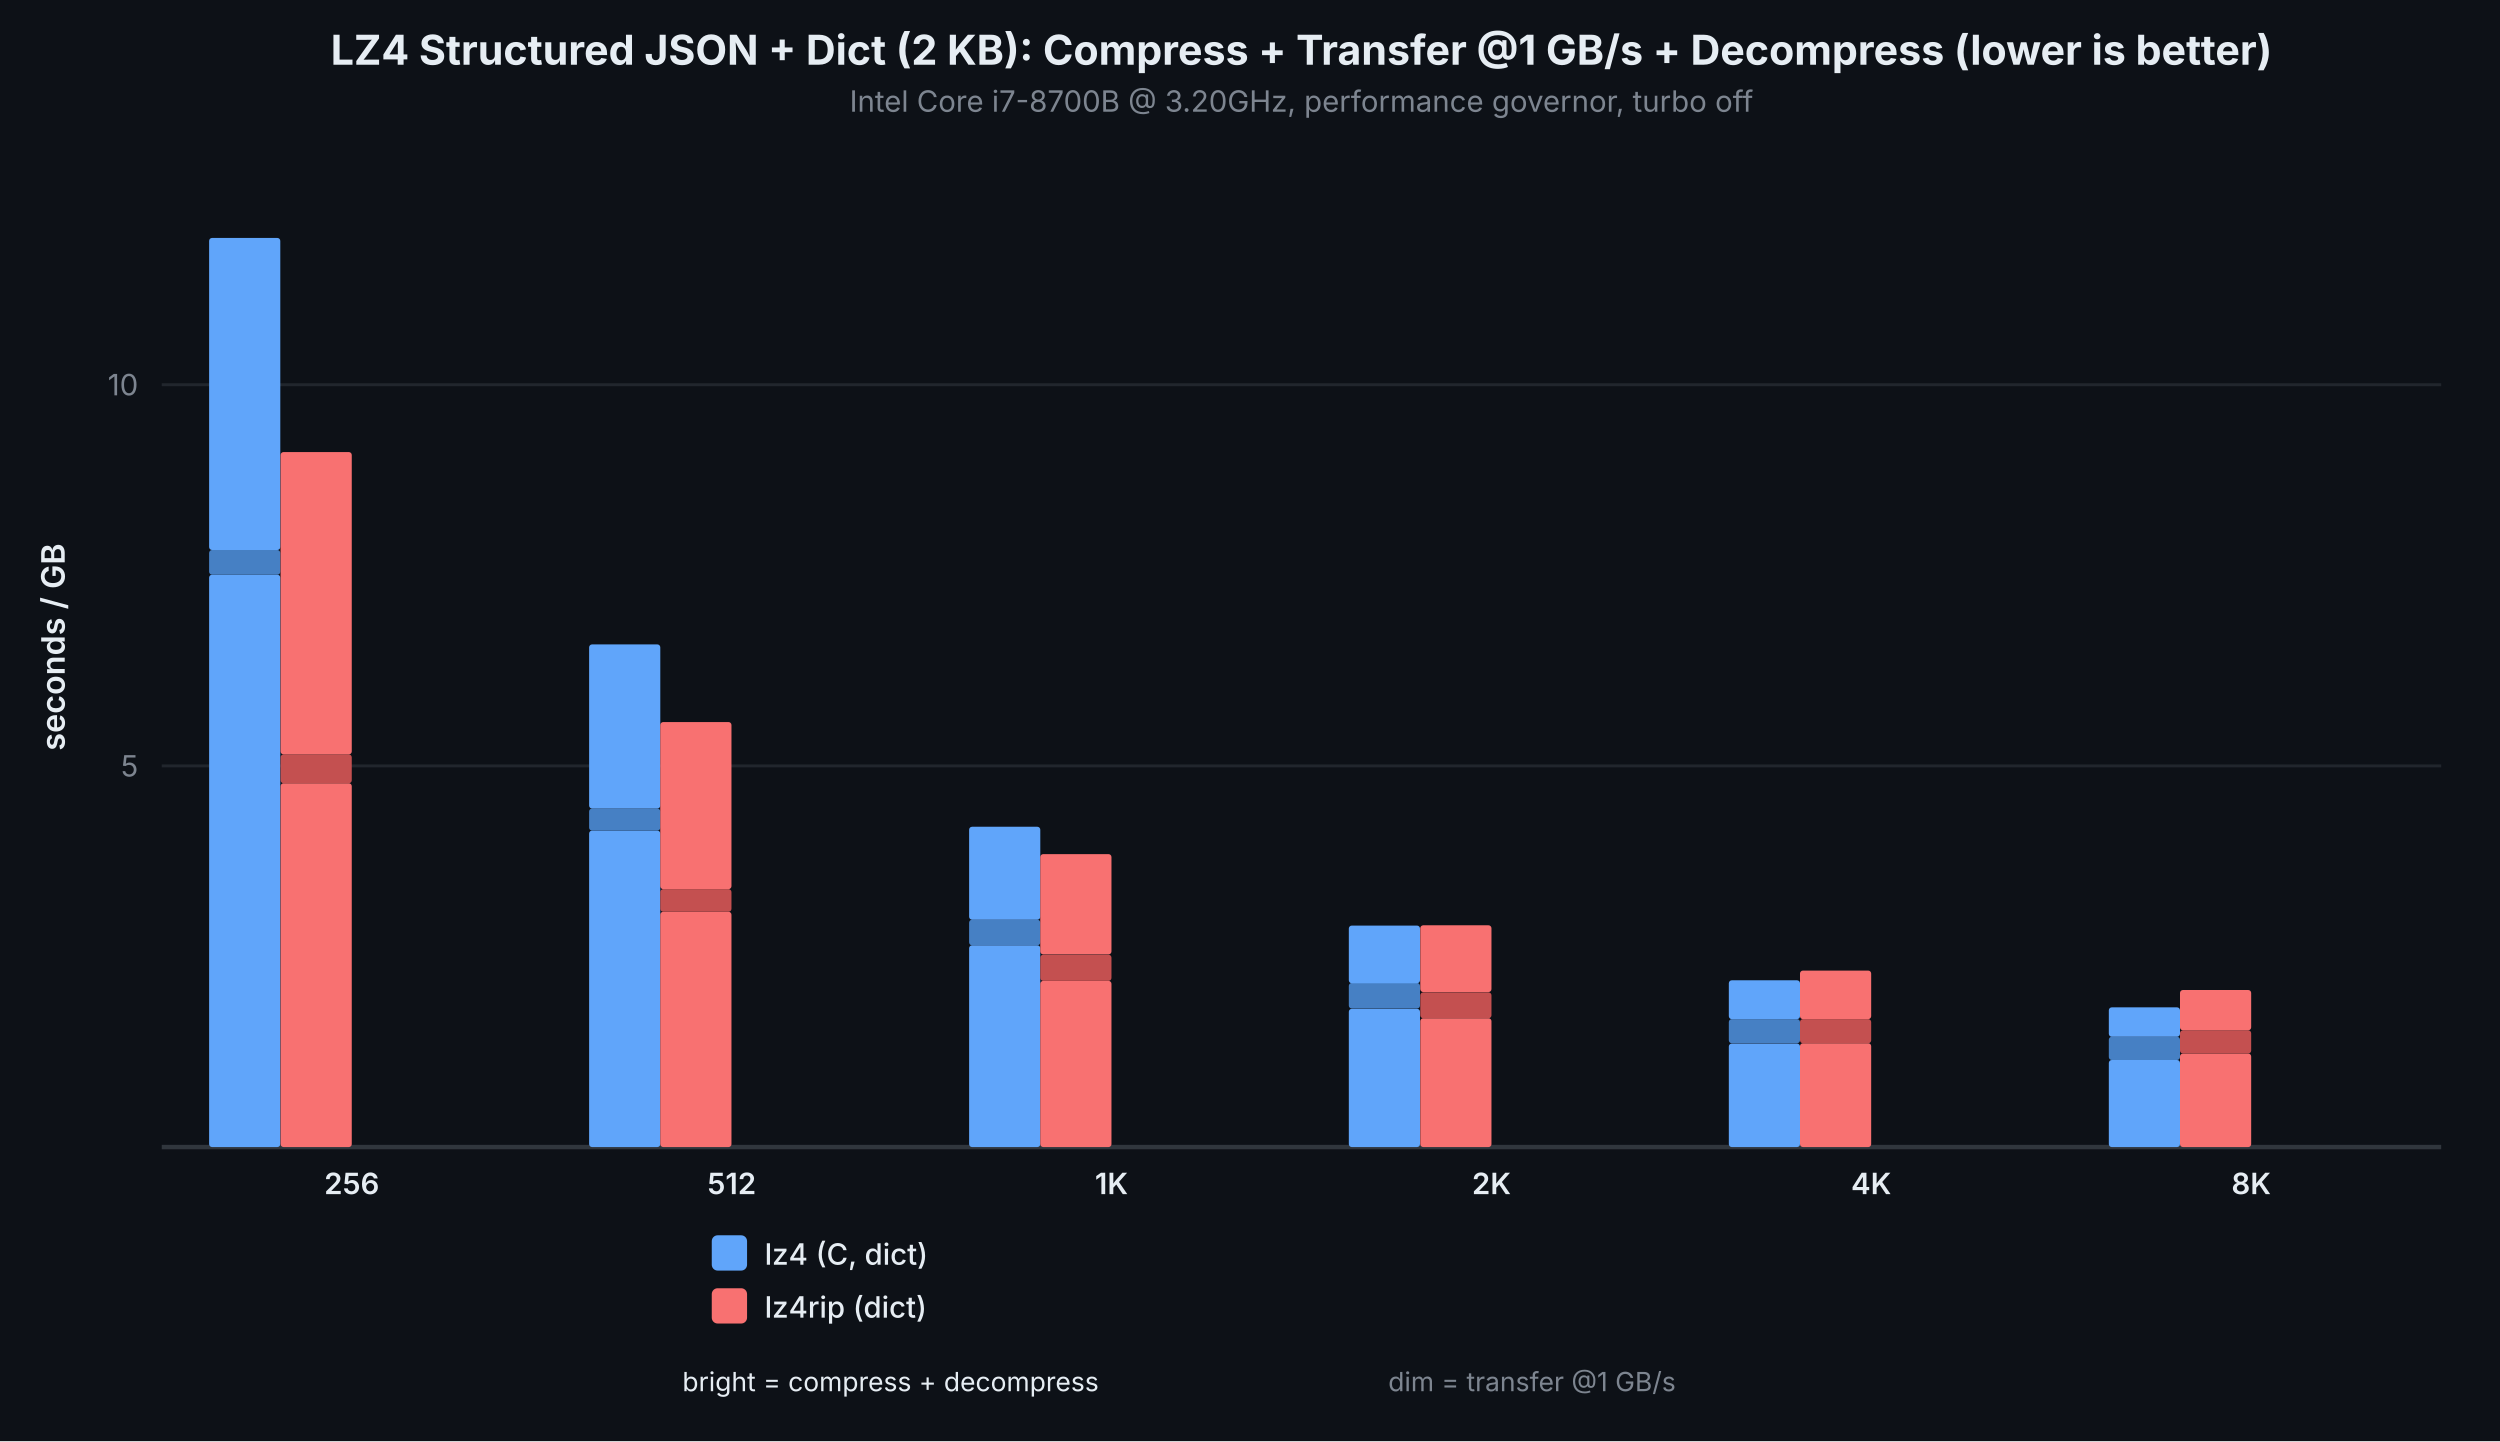
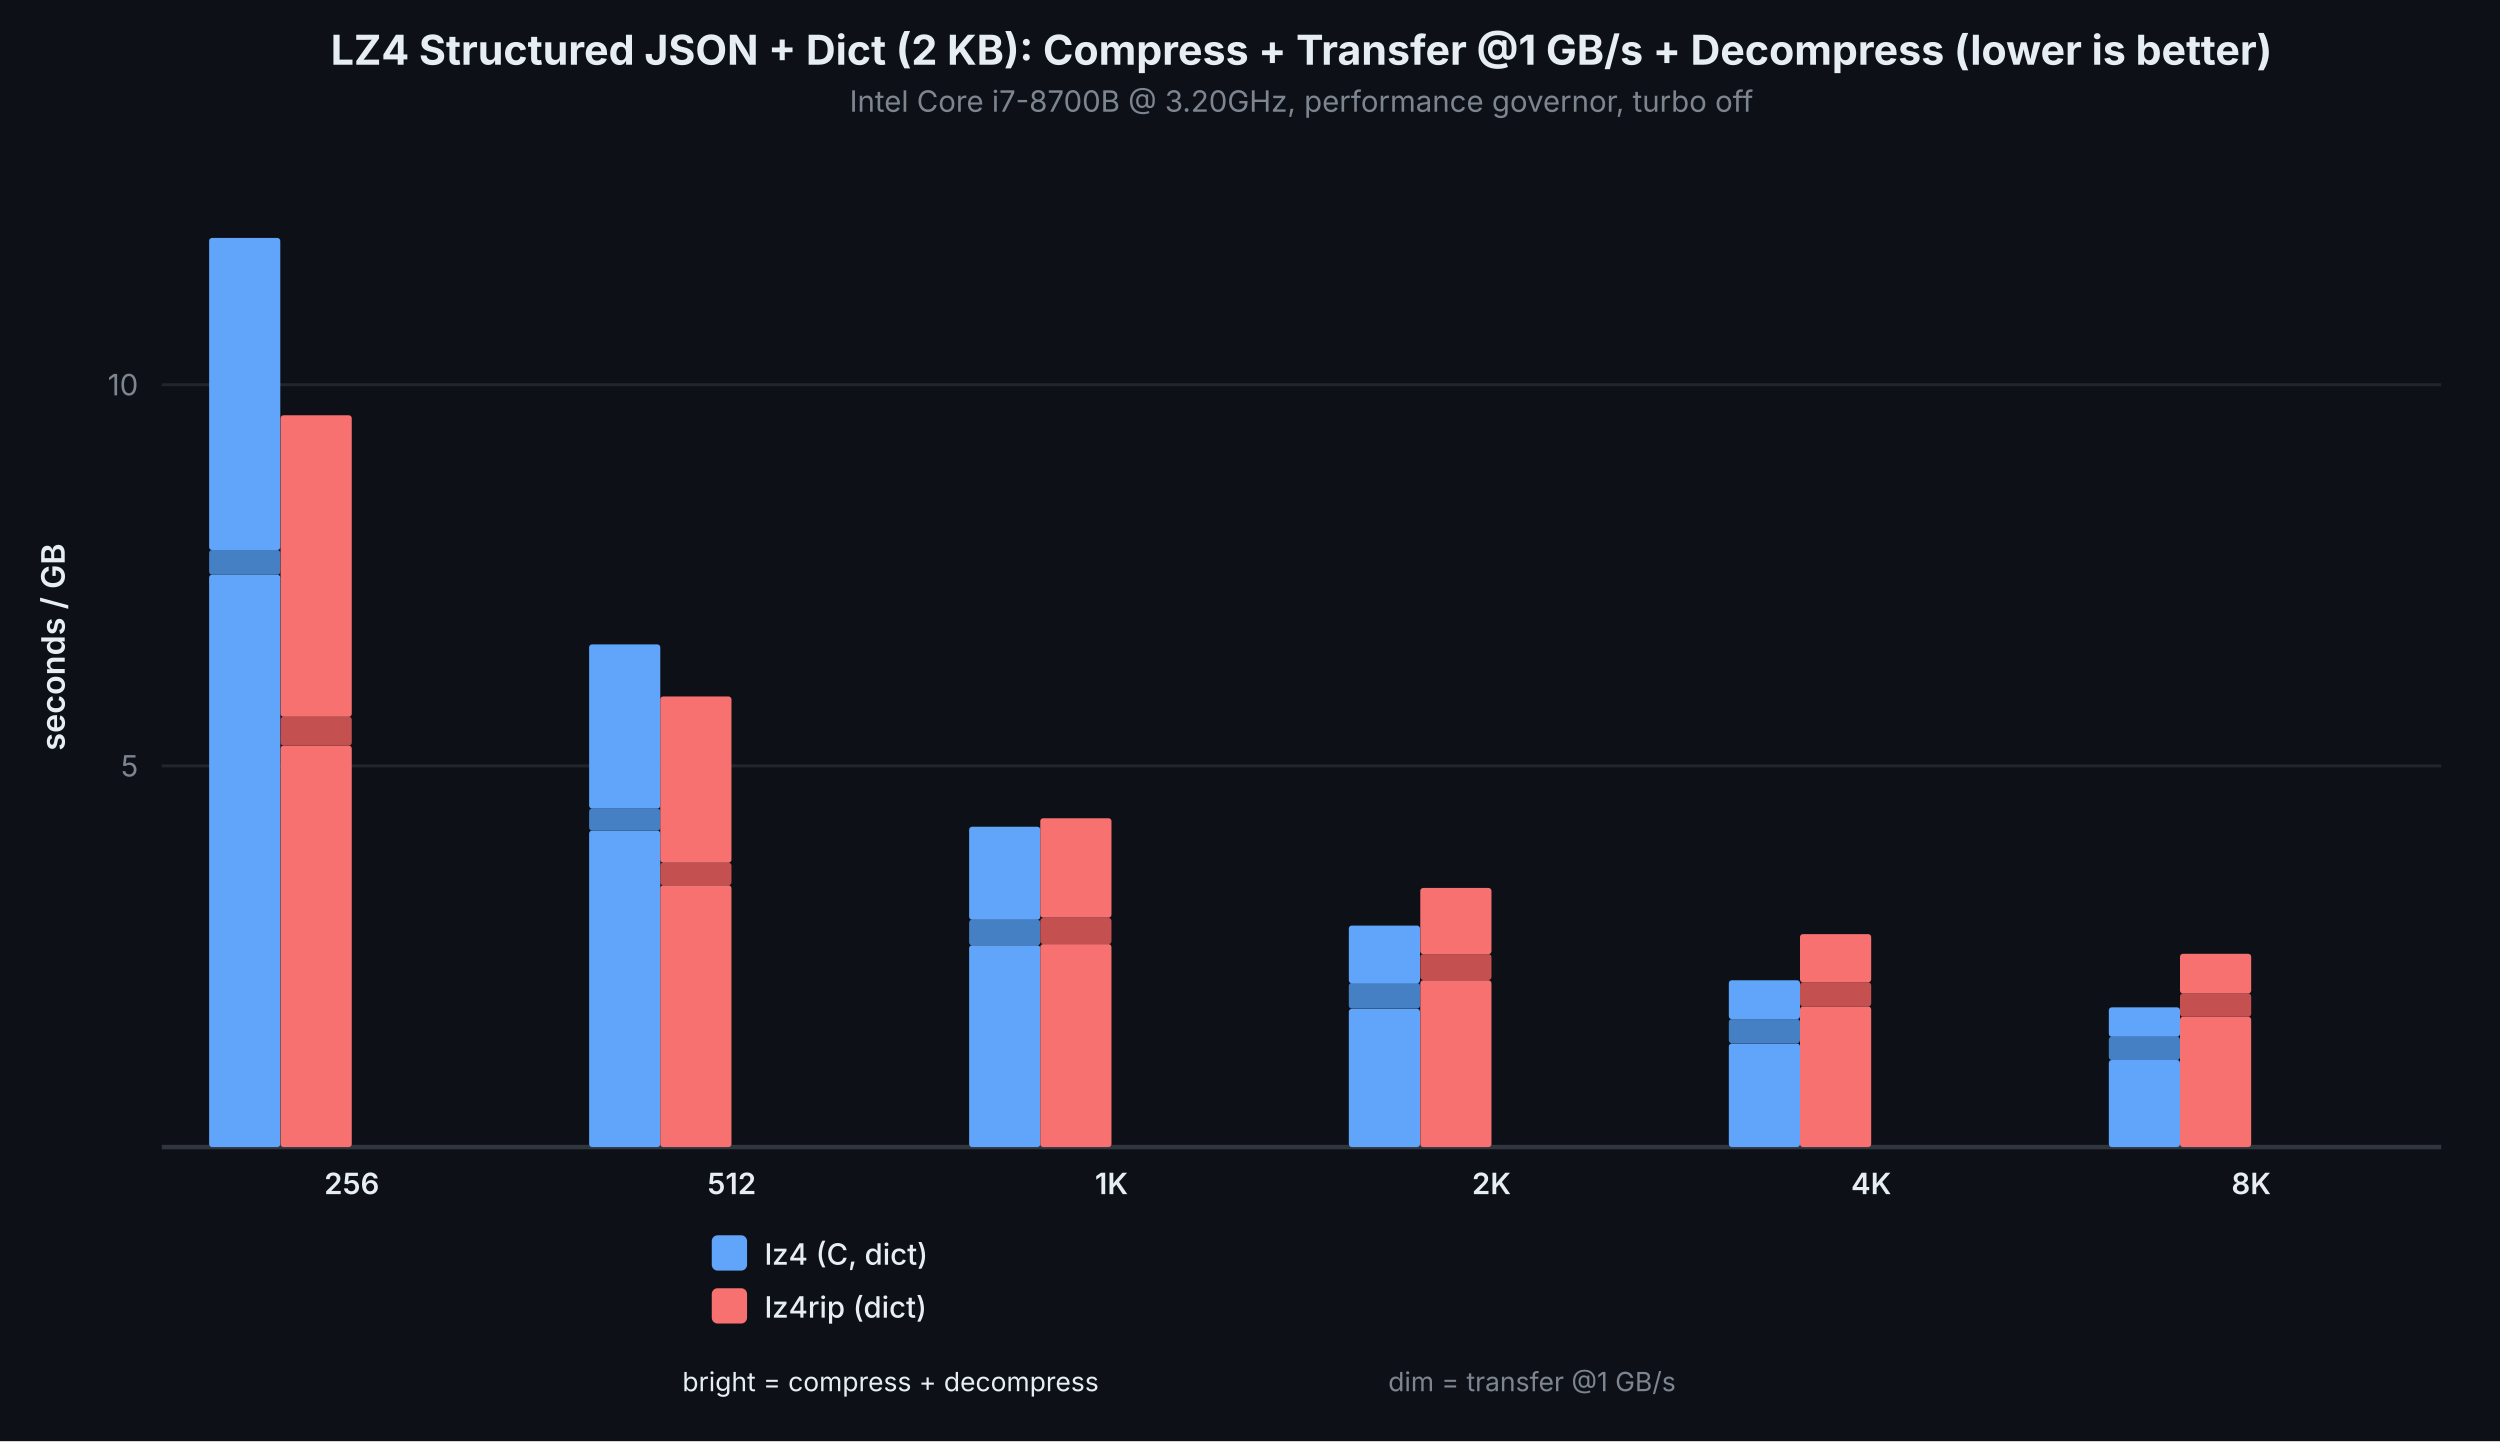
<svg xmlns="http://www.w3.org/2000/svg" viewBox="0 0 850 490" font-family="system-ui, -apple-system, sans-serif">
  <rect width="850" height="490" fill="#0d1117" />
  <text x="442.5" y="22" text-anchor="middle" fill="#e6edf3" font-size="14" font-weight="700">LZ4 Structured JSON + Dict (2 KB): Compress + Transfer @1 GB/s + Decompress (lower is better)</text>
  <text x="442.5" y="38" text-anchor="middle" fill="#7d8590" font-size="10">Intel Core i7-8700B @ 3.20GHz, performance governor, turbo off</text>
  <line x1="55" y1="260.4" x2="830" y2="260.4" stroke="#21262d" stroke-width="1" />
  <text x="47" y="260.4" text-anchor="end" dominant-baseline="middle" fill="#7d8590" font-size="10">5</text>
  <line x1="55" y1="130.8" x2="830" y2="130.8" stroke="#21262d" stroke-width="1" />
  <text x="47" y="130.8" text-anchor="end" dominant-baseline="middle" fill="#7d8590" font-size="10">10</text>
  <line x1="55" y1="390" x2="830" y2="390" stroke="#30363d" stroke-width="1.5" />
  <text x="22" y="220.0" text-anchor="middle" fill="#e6edf3" font-size="11" font-weight="600" transform="rotate(-90,22,220.0)">seconds / GB</text>
  <rect x="71.1" y="195.4" width="24.2" height="194.6" fill="#60a5fa" rx="1" />
  <rect x="71.1" y="187.0" width="24.2" height="8.4" fill="#4680c4" rx="1" />
  <rect x="71.1" y="80.9" width="24.2" height="106.1" fill="#60a5fa" rx="1" />
-   <rect x="95.4" y="266.3" width="24.2" height="123.7" fill="#f87171" rx="1" />
-   <rect x="95.4" y="256.5" width="24.2" height="9.8" fill="#c45050" rx="1" />
-   <rect x="95.4" y="153.7" width="24.2" height="102.8" fill="#f87171" rx="1" />
+   <rect x="95.4" y="253.5" width="24.2" height="136.5" fill="#f87171" rx="1" />
+   <rect x="95.4" y="243.7" width="24.2" height="9.8" fill="#c45050" rx="1" />
+   <rect x="95.4" y="141.2" width="24.2" height="102.5" fill="#f87171" rx="1" />
  <text x="119.6" y="406" text-anchor="middle" fill="#e6edf3" font-size="10" font-weight="600">256</text>
  <rect x="200.3" y="282.4" width="24.2" height="107.6" fill="#60a5fa" rx="1" />
  <rect x="200.3" y="274.9" width="24.2" height="7.5" fill="#4680c4" rx="1" />
  <rect x="200.3" y="219.1" width="24.2" height="55.8" fill="#60a5fa" rx="1" />
-   <rect x="224.5" y="310.0" width="24.2" height="80.0" fill="#f87171" rx="1" />
-   <rect x="224.5" y="302.3" width="24.2" height="7.7" fill="#c45050" rx="1" />
-   <rect x="224.5" y="245.5" width="24.2" height="56.8" fill="#f87171" rx="1" />
+   <rect x="224.5" y="301.0" width="24.2" height="89.0" fill="#f87171" rx="1" />
+   <rect x="224.5" y="293.3" width="24.2" height="7.7" fill="#c45050" rx="1" />
+   <rect x="224.5" y="236.8" width="24.2" height="56.5" fill="#f87171" rx="1" />
  <text x="248.8" y="406" text-anchor="middle" fill="#e6edf3" font-size="10" font-weight="600">512</text>
  <rect x="329.5" y="321.4" width="24.2" height="68.6" fill="#60a5fa" rx="1" />
  <rect x="329.5" y="312.7" width="24.2" height="8.7" fill="#4680c4" rx="1" />
  <rect x="329.5" y="281.1" width="24.2" height="31.6" fill="#60a5fa" rx="1" />
-   <rect x="353.7" y="333.5" width="24.2" height="56.5" fill="#f87171" rx="1" />
-   <rect x="353.7" y="324.6" width="24.2" height="8.9" fill="#c45050" rx="1" />
-   <rect x="353.7" y="290.4" width="24.2" height="34.1" fill="#f87171" rx="1" />
+   <rect x="353.7" y="321.0" width="24.2" height="69.0" fill="#f87171" rx="1" />
+   <rect x="353.7" y="312.1" width="24.2" height="8.9" fill="#c45050" rx="1" />
+   <rect x="353.7" y="278.2" width="24.2" height="33.8" fill="#f87171" rx="1" />
  <text x="377.9" y="406" text-anchor="middle" fill="#e6edf3" font-size="10" font-weight="600">1K</text>
  <rect x="458.6" y="343.0" width="24.2" height="47.0" fill="#60a5fa" rx="1" />
  <rect x="458.6" y="334.2" width="24.2" height="8.7" fill="#4680c4" rx="1" />
  <rect x="458.6" y="314.7" width="24.2" height="19.6" fill="#60a5fa" rx="1" />
-   <rect x="482.9" y="346.2" width="24.2" height="43.8" fill="#f87171" rx="1" />
-   <rect x="482.9" y="337.4" width="24.2" height="8.8" fill="#c45050" rx="1" />
-   <rect x="482.9" y="314.6" width="24.2" height="22.7" fill="#f87171" rx="1" />
+   <rect x="482.9" y="333.3" width="24.2" height="56.7" fill="#f87171" rx="1" />
+   <rect x="482.9" y="324.4" width="24.2" height="8.8" fill="#c45050" rx="1" />
+   <rect x="482.9" y="301.9" width="24.2" height="22.5" fill="#f87171" rx="1" />
  <text x="507.1" y="406" text-anchor="middle" fill="#e6edf3" font-size="10" font-weight="600">2K</text>
  <rect x="587.8" y="354.8" width="24.2" height="35.2" fill="#60a5fa" rx="1" />
  <rect x="587.8" y="346.5" width="24.2" height="8.2" fill="#4680c4" rx="1" />
  <rect x="587.8" y="333.3" width="24.2" height="13.2" fill="#60a5fa" rx="1" />
-   <rect x="612.0" y="354.7" width="24.2" height="35.3" fill="#f87171" rx="1" />
-   <rect x="612.0" y="346.5" width="24.2" height="8.2" fill="#c45050" rx="1" />
-   <rect x="612.0" y="330.0" width="24.2" height="16.5" fill="#f87171" rx="1" />
+   <rect x="612.0" y="342.2" width="24.2" height="47.8" fill="#f87171" rx="1" />
+   <rect x="612.0" y="334.0" width="24.2" height="8.2" fill="#c45050" rx="1" />
+   <rect x="612.0" y="317.6" width="24.2" height="16.4" fill="#f87171" rx="1" />
  <text x="636.2" y="406" text-anchor="middle" fill="#e6edf3" font-size="10" font-weight="600">4K</text>
  <rect x="717.0" y="360.4" width="24.2" height="29.6" fill="#60a5fa" rx="1" />
  <rect x="717.0" y="352.5" width="24.2" height="7.9" fill="#4680c4" rx="1" />
  <rect x="717.0" y="342.5" width="24.2" height="10.0" fill="#60a5fa" rx="1" />
-   <rect x="741.2" y="358.2" width="24.2" height="31.8" fill="#f87171" rx="1" />
-   <rect x="741.2" y="350.3" width="24.2" height="7.9" fill="#c45050" rx="1" />
-   <rect x="741.2" y="336.6" width="24.2" height="13.7" fill="#f87171" rx="1" />
+   <rect x="741.2" y="345.7" width="24.2" height="44.3" fill="#f87171" rx="1" />
+   <rect x="741.2" y="337.8" width="24.2" height="7.9" fill="#c45050" rx="1" />
+   <rect x="741.2" y="324.3" width="24.2" height="13.5" fill="#f87171" rx="1" />
  <text x="765.4" y="406" text-anchor="middle" fill="#e6edf3" font-size="10" font-weight="600">8K</text>
  <rect x="242" y="420" width="12" height="12" fill="#60a5fa" rx="2" />
  <text x="260" y="430" fill="#e6edf3" font-size="10" font-weight="500">lz4 (C, dict)</text>
  <rect x="242" y="438" width="12" height="12" fill="#f87171" rx="2" />
  <text x="260" y="448" fill="#e6edf3" font-size="10" font-weight="500">lz4rip (dict)</text>
  <text x="232" y="473" fill="#e6edf3" font-size="9">bright = compress + decompress</text>
  <text x="472" y="473" fill="#7d8590" font-size="9">dim = transfer @1 GB/s</text>
</svg>
